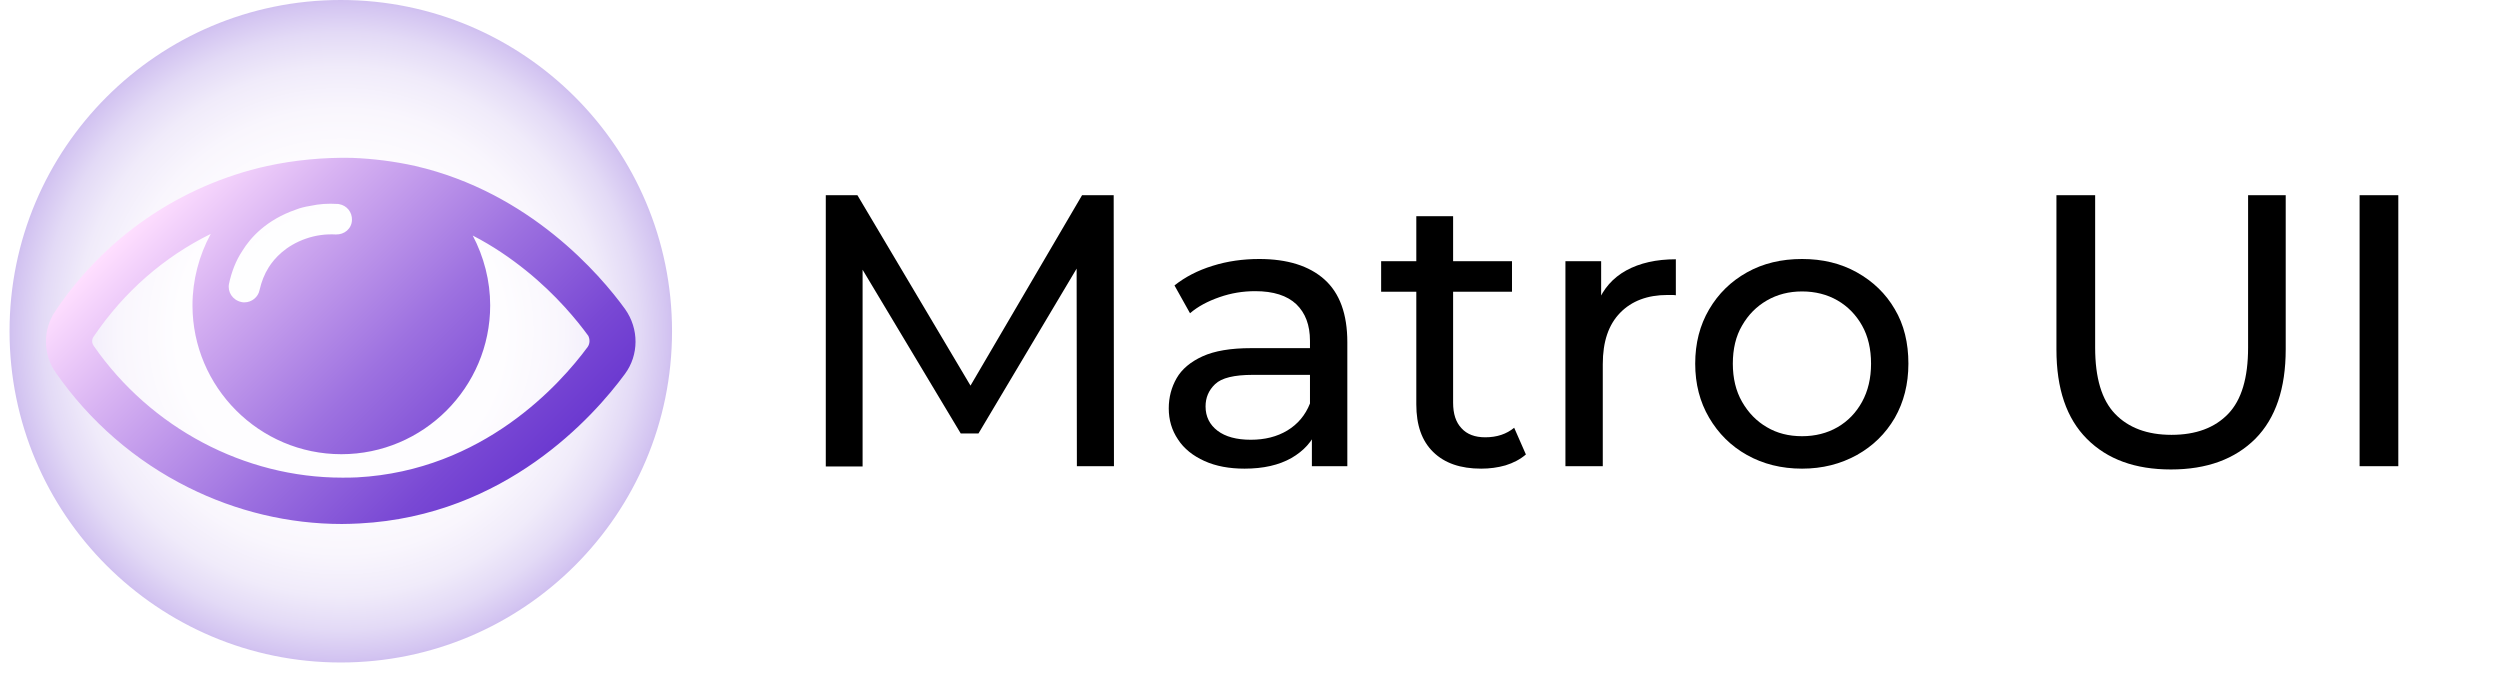
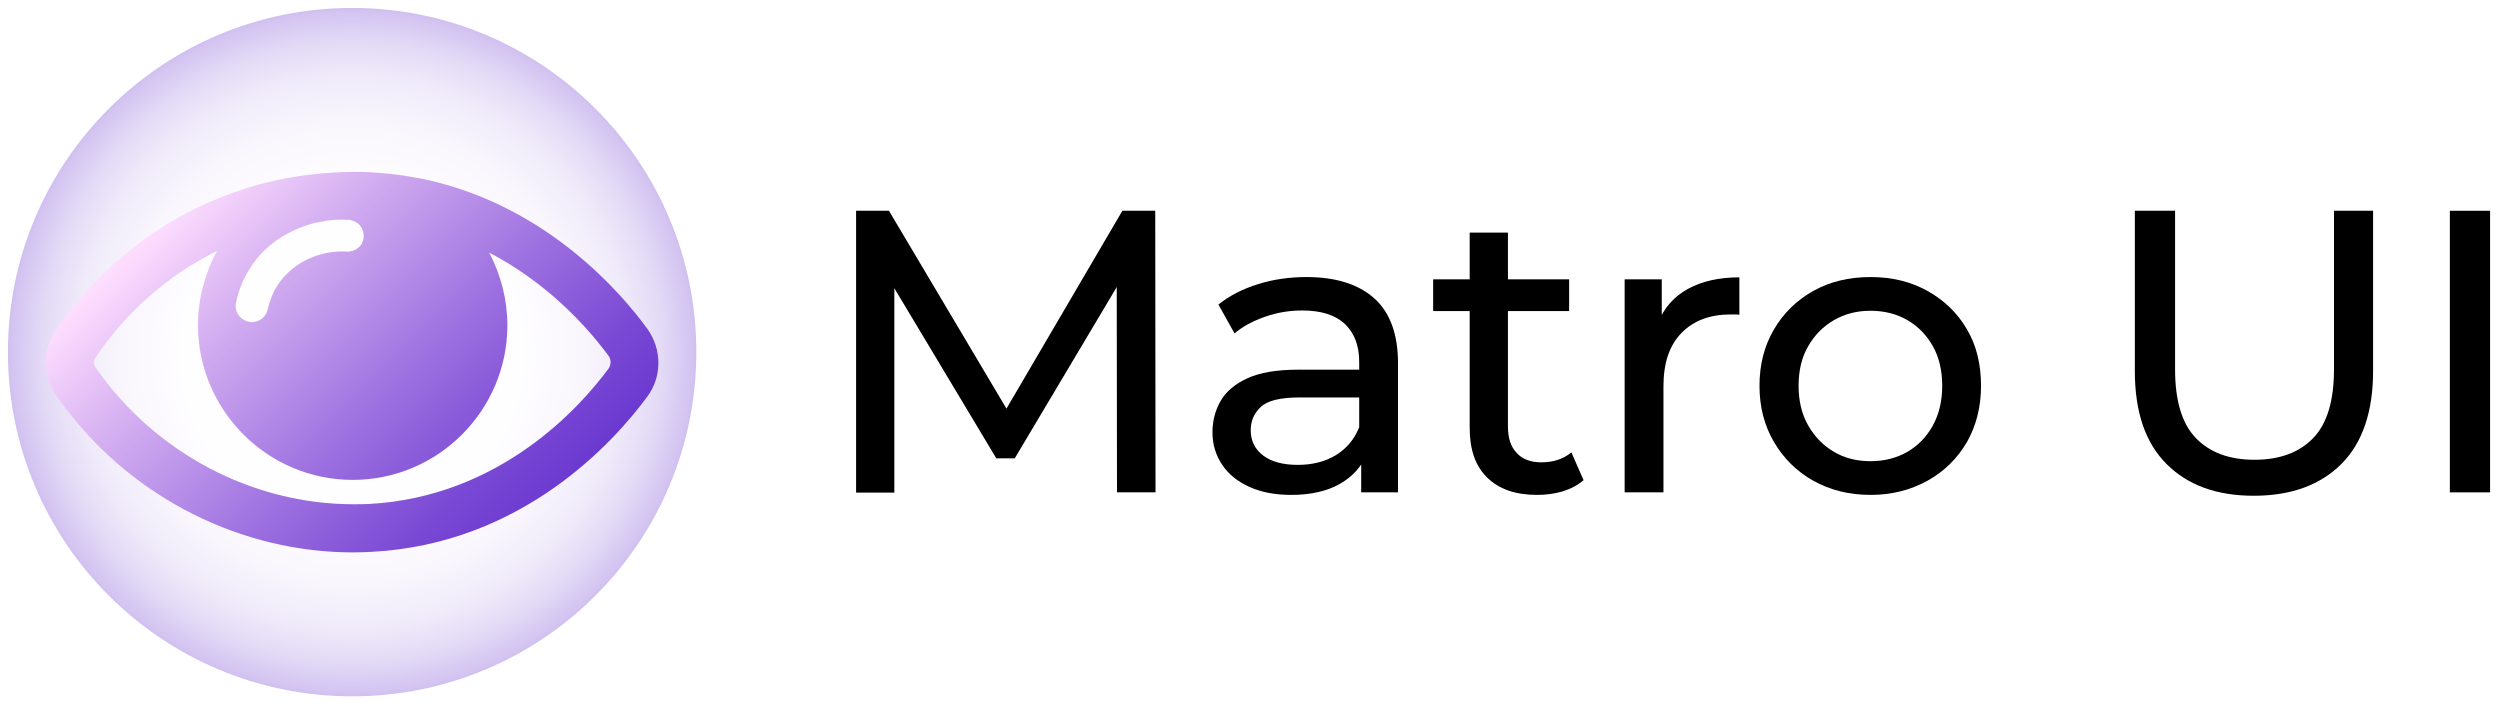
- <svg xmlns="http://www.w3.org/2000/svg" version="1.1" id="Layer_1" x="0px" y="0px" viewBox="0 0 917 250" style="enable-background:new 0 0 917 250;" xml:space="preserve">
+ <svg xmlns="http://www.w3.org/2000/svg" version="1.1" id="Layer_1" x="0px" y="0px" viewBox="0 0 882.5 250" style="enable-background:new 0 0 882.5 250;" xml:space="preserve">
  <style type="text/css">
	.st0{fill:url(#SVGID_1_);}
- 	.st1{fill:url(#SVGID_00000005952212349275681390000011877693788643855762_);}
+ 	.st1{fill:url(#SVGID_00000077300907636483137180000015322338393949474732_);}
	.st2{enable-background:new    ;}
</style>
-   <radialGradient id="SVGID_1_" cx="125" cy="127.5" r="152.896" gradientTransform="matrix(1 0 0 -1 0 249)" gradientUnits="userSpaceOnUse">
+   <radialGradient id="SVGID_1_" cx="124.275" cy="-119.673" r="152.896" gradientTransform="matrix(1 0 0 1 0 244)" gradientUnits="userSpaceOnUse">
    <stop offset="0" style="stop-color:#FFFFFF" />
    <stop offset="0.392" style="stop-color:#FEFDFF" />
    <stop offset="0.533" style="stop-color:#F9F6FD" />
    <stop offset="0.634" style="stop-color:#F0EBFA" />
    <stop offset="0.716" style="stop-color:#E3DAF6" />
    <stop offset="0.785" style="stop-color:#D3C4F1" />
    <stop offset="0.847" style="stop-color:#BEA8EA" />
    <stop offset="0.903" style="stop-color:#A688E3" />
    <stop offset="0.953" style="stop-color:#8B64DA" />
    <stop offset="0.998" style="stop-color:#6C3BD0" />
    <stop offset="1" style="stop-color:#6B39D0" />
  </radialGradient>
-   <circle class="st0" cx="125" cy="121.5" r="121.5" />
+   <circle class="st0" cx="124.3" cy="124.3" r="121.5" />
  <g>
-     <linearGradient id="SVGID_00000158740864830815586010000005189393791747642250_" gradientUnits="userSpaceOnUse" x1="65.261" y1="-178.307" x2="184.105" y2="-59.462" gradientTransform="matrix(1 0 0 1 0 244)">
+     <linearGradient id="SVGID_00000155112072659020273890000009161284697691125134_" gradientUnits="userSpaceOnUse" x1="64.536" y1="430.134" x2="183.38" y2="311.289" gradientTransform="matrix(1 0 0 -1 0 498.6541)">
      <stop offset="0" style="stop-color:#FFDFFF" />
      <stop offset="0.233" style="stop-color:#D7B2F2" />
      <stop offset="0.597" style="stop-color:#9D71E0" />
      <stop offset="0.863" style="stop-color:#7948D4" />
      <stop offset="1" style="stop-color:#6B39D0" />
    </linearGradient>
-     <path style="fill:url(#SVGID_00000158740864830815586010000005189393791747642250_);" d="M229.3,113.4c-9.1-12.6-35-42.8-76.9-52.5   c-7.6-1.7-15.4-2.7-23.4-3c-10.4-0.2-20.9,0.8-31.1,3c-31.7,7.1-59.4,26-77.6,53.2c-4.6,6.7-4.6,15.9,0.1,22.5   c12.4,17.9,29.2,32.5,48.7,42.2c17.6,8.8,36.9,13.4,56.3,13.4c2.2,0,4.3-0.1,6.5-0.2c53.5-2.8,85.9-39.3,97.3-54.8   C234.4,130.2,234.4,120.6,229.3,113.4z M84,104.1c0.9-4.3,2.5-8.5,4.9-12.1c3-4.9,8.9-11.4,19.6-15.1c1.7-0.7,3.6-1.1,5.4-1.4   c3.2-0.7,6.4-0.9,9.7-0.7c0.3,0,0.5,0,0.9,0.1c2.7,0.5,4.7,2.9,4.6,5.8c-0.1,3.2-2.8,5.4-5.9,5.3c-3.8-0.2-7.4,0.3-10.9,1.5   c-7.5,2.6-11.6,7.2-13.7,10.5c-1.6,2.5-2.7,5.3-3.4,8.4c-0.5,2.6-2.9,4.5-5.5,4.5c-0.3,0-0.8,0-1.1-0.1   C85.3,110.1,83.4,107.1,84,104.1z M215.6,127.2c-10,13.6-38.3,45.4-84.6,47.9c-1.8,0.1-3.7,0.1-5.5,0.1   c-35.8,0-70.2-18.2-91.1-48.3c-0.8-1.1-0.8-2.5,0-3.5c11-16.3,25.8-29.2,42.9-37.6c-4.3,7.9-6.7,17-6.7,26.2   c0,30,24.5,54.6,54.6,54.6s54.6-24.5,54.6-54.6c0-9-2.3-17.8-6.4-25.6c7.4,3.8,13.9,8.3,19.5,12.8c11.2,9,18.9,18.5,22.9,24   C216.4,124.5,216.4,126,215.6,127.2z" />
+     <path style="fill:url(#SVGID_00000155112072659020273890000009161284697691125134_);" d="M228.6,116.2c-9.1-12.6-35-42.8-76.9-52.5   c-7.6-1.7-15.4-2.7-23.4-3c-10.4-0.2-20.9,0.8-31.1,3c-31.7,7.1-59.4,26-77.6,53.2c-4.6,6.7-4.6,15.9,0.1,22.5   c12.4,17.9,29.2,32.5,48.7,42.2c17.6,8.8,36.9,13.4,56.3,13.4c2.2,0,4.3-0.1,6.5-0.2c53.5-2.8,85.9-39.3,97.3-54.8   C233.7,133,233.7,123.4,228.6,116.2z M83.3,106.9c0.9-4.3,2.5-8.5,4.9-12.1c3-4.9,8.9-11.4,19.6-15.1c1.7-0.7,3.6-1.1,5.4-1.4   c3.2-0.7,6.4-0.9,9.7-0.7c0.3,0,0.5,0,0.9,0.1c2.7,0.5,4.7,2.9,4.6,5.8c-0.1,3.2-2.8,5.4-5.9,5.3c-3.8-0.2-7.4,0.3-10.9,1.5   c-7.5,2.6-11.6,7.2-13.7,10.5c-1.6,2.5-2.7,5.3-3.4,8.4c-0.5,2.6-2.9,4.5-5.5,4.5c-0.3,0-0.8,0-1.1-0.1   C84.6,112.9,82.7,109.9,83.3,106.9z M214.9,130c-10,13.6-38.3,45.4-84.6,47.9c-1.8,0.1-3.7,0.1-5.5,0.1   c-35.8,0-70.2-18.2-91.1-48.3c-0.8-1.1-0.8-2.5,0-3.5c11-16.3,25.8-29.2,42.9-37.6c-4.3,7.9-6.7,17-6.7,26.2   c0,30,24.5,54.6,54.6,54.6s54.6-24.5,54.6-54.6c0-9-2.3-17.8-6.4-25.6c7.4,3.8,13.9,8.3,19.5,12.8c11.2,9,18.9,18.5,22.9,24   C215.7,127.3,215.7,128.8,214.9,130z" />
  </g>
  <g class="st2">
-     <path d="M302.9,171V71.6h11.6l44.6,75.1h-6.2l44-75.1h11.6l0.1,99.4H395l-0.1-78h3.3L358.9,159h-6.5l-39.5-65.9h3.5v78H302.9z" />
-     <path d="M456.5,171.9c-5.6,0-10.5-0.9-14.7-2.8c-4.2-1.9-7.5-4.5-9.7-7.9c-2.3-3.4-3.4-7.2-3.4-11.4c0-4.1,1-7.8,2.9-11.1   c1.9-3.3,5.1-6,9.5-8c4.4-2,10.3-3,17.8-3h23.9v9.8h-23.3c-6.8,0-11.4,1.1-13.8,3.4c-2.4,2.3-3.5,5-3.5,8.2c0,3.7,1.5,6.7,4.4,8.9   c2.9,2.2,7,3.3,12.2,3.3c5.1,0,9.6-1.1,13.4-3.4c3.8-2.3,6.6-5.6,8.3-9.9l2.7,9.4c-1.8,4.5-5,8-9.5,10.6   C469.1,170.6,463.4,171.9,456.5,171.9z M481.2,171v-15.9l-0.7-3V125c0-5.8-1.7-10.2-5-13.4c-3.4-3.2-8.4-4.8-15.1-4.8   c-4.5,0-8.8,0.7-13.1,2.2c-4.3,1.5-7.9,3.4-10.8,5.9l-5.7-10.2c3.9-3.1,8.5-5.5,14-7.2c5.4-1.7,11.1-2.5,17.1-2.5   c10.3,0,18.3,2.5,23.9,7.5c5.6,5,8.4,12.7,8.4,23V171H481.2z" />
-     <path d="M506.6,107V95.8h48V107H506.6z M543.3,171.9c-7.6,0-13.4-2-17.6-6.1c-4.2-4.1-6.2-9.9-6.2-17.5v-69H533v68.4   c0,4.1,1,7.2,3.1,9.4c2,2.2,4.9,3.3,8.7,3.3c4.3,0,7.8-1.2,10.6-3.5l4.3,9.8c-2.1,1.8-4.6,3.1-7.5,4   C549.4,171.5,546.4,171.9,543.3,171.9z" />
-     <path d="M574.2,171V95.8h13.1v20.4l-1.3-5.1c2.1-5.2,5.6-9.2,10.5-11.9c4.9-2.7,11-4.1,18.2-4.1v13.2c-0.6-0.1-1.1-0.1-1.6-0.1   c-0.5,0-1,0-1.5,0c-7.3,0-13.1,2.2-17.3,6.5c-4.3,4.4-6.4,10.6-6.4,18.9V171H574.2z" />
-     <path d="M661,171.9c-7.6,0-14.3-1.7-20.2-5c-5.9-3.3-10.5-7.9-13.9-13.7s-5.1-12.4-5.1-19.8c0-7.5,1.7-14.1,5.1-19.9   c3.4-5.8,8-10.3,13.9-13.6c5.9-3.3,12.6-4.9,20.2-4.9c7.5,0,14.2,1.6,20.1,4.9c5.9,3.3,10.6,7.8,13.9,13.5c3.4,5.7,5,12.4,5,20   c0,7.5-1.7,14.1-5,19.9c-3.4,5.8-8,10.3-13.9,13.6C675.1,170.2,668.5,171.9,661,171.9z M661,160c4.8,0,9.2-1.1,13-3.3   c3.8-2.2,6.8-5.3,9-9.3c2.2-4,3.3-8.7,3.3-14c0-5.4-1.1-10.1-3.3-14c-2.2-3.9-5.2-7-9-9.2c-3.8-2.2-8.2-3.3-13-3.3   s-9.1,1.1-12.9,3.3c-3.8,2.2-6.8,5.2-9.1,9.2c-2.3,3.9-3.4,8.6-3.4,14c0,5.3,1.1,10,3.4,14c2.3,4,5.3,7.1,9.1,9.3   C651.8,158.9,656.1,160,661,160z" />
-     <path d="M796.3,172.2c-13.1,0-23.3-3.7-30.8-11.2c-7.5-7.5-11.2-18.4-11.2-32.8V71.6h14.2v55.9c0,11.1,2.4,19.2,7.3,24.3   c4.9,5.1,11.8,7.7,20.7,7.7c9,0,15.9-2.6,20.8-7.7c4.9-5.1,7.3-13.2,7.3-24.3V71.6h13.8v56.5c0,14.4-3.7,25.3-11.1,32.8   C819.8,168.4,809.5,172.2,796.3,172.2z" />
-     <path d="M865.5,171V71.6h14.2V171H865.5z" />
+     <path d="M302.2,173.8V74.4h11.6l44.6,75.1h-6.2l44-75.1h11.6l0.1,99.4h-13.6l-0.1-78h3.3l-39.3,66h-6.5l-39.5-65.9h3.5v78h-13.5   V173.8z" />
+     <path d="M455.8,174.7c-5.6,0-10.5-0.9-14.7-2.8c-4.2-1.9-7.5-4.5-9.7-7.9c-2.3-3.4-3.4-7.2-3.4-11.4c0-4.1,1-7.8,2.9-11.1   s5.1-6,9.5-8s10.3-3,17.8-3h23.9v9.8h-23.3c-6.8,0-11.4,1.1-13.8,3.4c-2.4,2.3-3.5,5-3.5,8.2c0,3.7,1.5,6.7,4.4,8.9s7,3.3,12.2,3.3   c5.1,0,9.6-1.1,13.4-3.4c3.8-2.3,6.6-5.6,8.3-9.9l2.7,9.4c-1.8,4.5-5,8-9.5,10.6C468.4,173.4,462.7,174.7,455.8,174.7z    M480.5,173.8v-15.9l-0.7-3v-27.1c0-5.8-1.7-10.2-5-13.4c-3.4-3.2-8.4-4.8-15.1-4.8c-4.5,0-8.8,0.7-13.1,2.2   c-4.3,1.5-7.9,3.4-10.8,5.9l-5.7-10.2c3.9-3.1,8.5-5.5,14-7.2c5.4-1.7,11.1-2.5,17.1-2.5c10.3,0,18.3,2.5,23.9,7.5s8.4,12.7,8.4,23   v45.5H480.5z" />
+     <path d="M505.9,109.8V98.6h48v11.2H505.9z M542.6,174.7c-7.6,0-13.4-2-17.6-6.1c-4.2-4.1-6.2-9.9-6.2-17.5v-69h13.5v68.4   c0,4.1,1,7.2,3.1,9.4c2,2.2,4.9,3.3,8.7,3.3c4.3,0,7.8-1.2,10.6-3.5l4.3,9.8c-2.1,1.8-4.6,3.1-7.5,4   C548.7,174.3,545.7,174.7,542.6,174.7z" />
+     <path d="M573.5,173.8V98.6h13.1V119l-1.3-5.1c2.1-5.2,5.6-9.2,10.5-11.9c4.9-2.7,11-4.1,18.2-4.1v13.2c-0.6-0.1-1.1-0.1-1.6-0.1   s-1,0-1.5,0c-7.3,0-13.1,2.2-17.3,6.5c-4.3,4.4-6.4,10.6-6.4,18.9v37.4H573.5z" />
+     <path d="M660.3,174.7c-7.6,0-14.3-1.7-20.2-5s-10.5-7.9-13.9-13.7s-5.1-12.4-5.1-19.8c0-7.5,1.7-14.1,5.1-19.9   c3.4-5.8,8-10.3,13.9-13.6c5.9-3.3,12.6-4.9,20.2-4.9c7.5,0,14.2,1.6,20.1,4.9c5.9,3.3,10.6,7.8,13.9,13.5c3.4,5.7,5,12.4,5,20   c0,7.5-1.7,14.1-5,19.9c-3.4,5.8-8,10.3-13.9,13.6C674.4,173,667.8,174.7,660.3,174.7z M660.3,162.8c4.8,0,9.2-1.1,13-3.3   s6.8-5.3,9-9.3s3.3-8.7,3.3-14c0-5.4-1.1-10.1-3.3-14s-5.2-7-9-9.2s-8.2-3.3-13-3.3s-9.1,1.1-12.9,3.3c-3.8,2.2-6.8,5.2-9.1,9.2   c-2.3,3.9-3.4,8.6-3.4,14c0,5.3,1.1,10,3.4,14c2.3,4,5.3,7.1,9.1,9.3C651.1,161.7,655.4,162.8,660.3,162.8z" />
+     <path d="M795.6,175c-13.1,0-23.3-3.7-30.8-11.2s-11.2-18.4-11.2-32.8V74.4h14.2v55.9c0,11.1,2.4,19.2,7.3,24.3   c4.9,5.1,11.8,7.7,20.7,7.7c9,0,15.9-2.6,20.8-7.7c4.9-5.1,7.3-13.2,7.3-24.3V74.4h13.8v56.5c0,14.4-3.7,25.3-11.1,32.8   C819.1,171.2,808.8,175,795.6,175z" />
+     <path d="M864.8,173.8V74.4H879v99.4H864.8z" />
  </g>
</svg>
